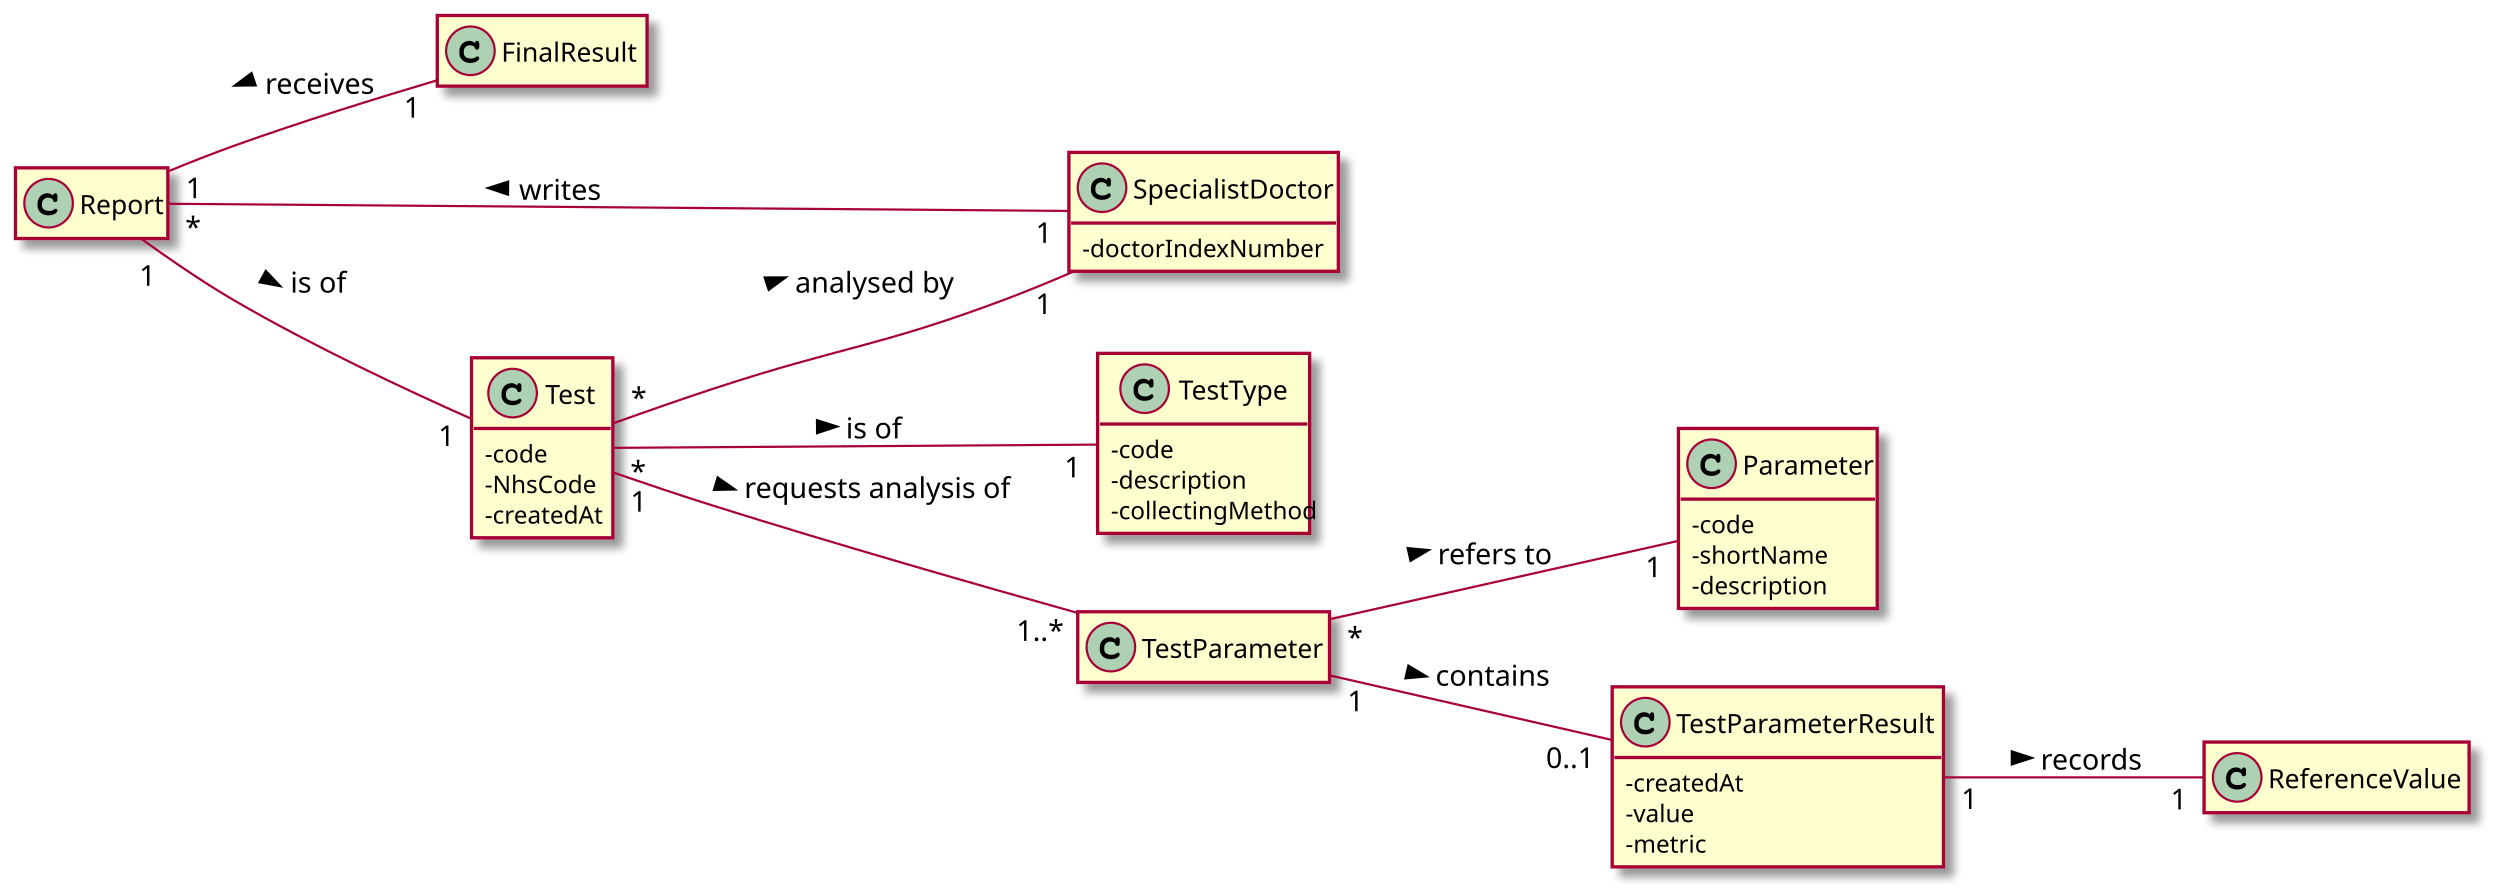
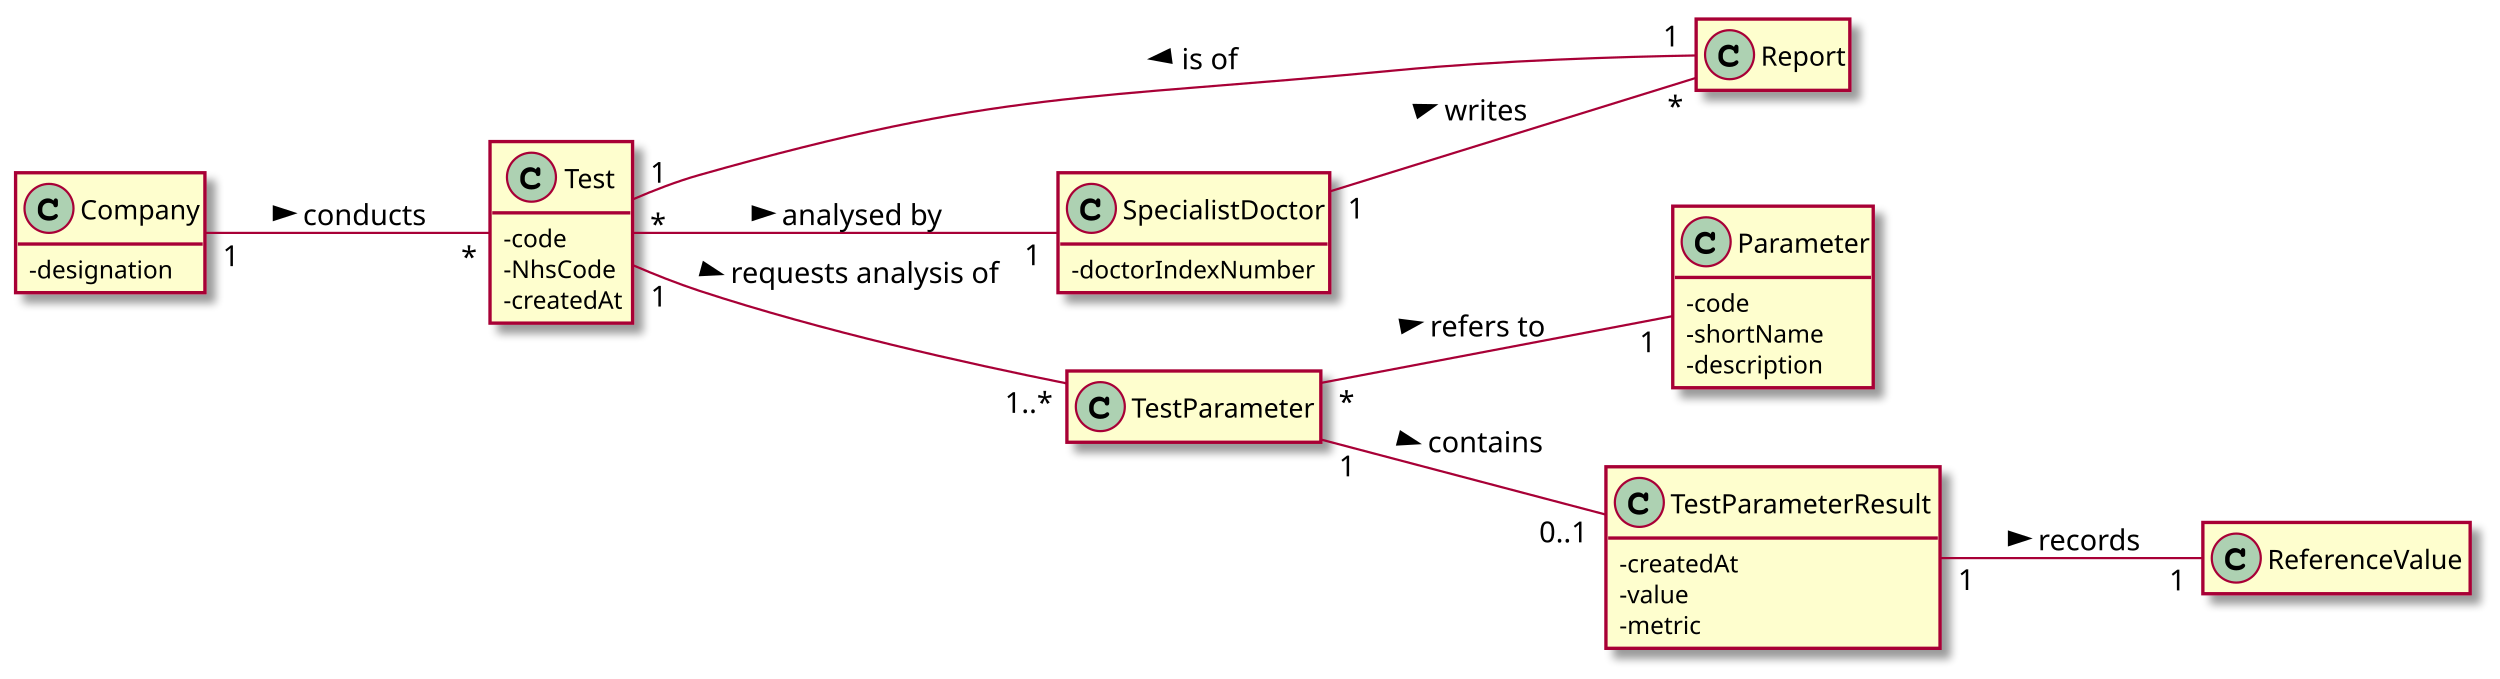
- <svg xmlns="http://www.w3.org/2000/svg" contentScriptType="application/ecmascript" contentStyleType="text/css" height="507.5px" preserveAspectRatio="none" style="width:1415px;height:507px;" version="1.1" viewBox="0 0 1415 507" width="1415px" zoomAndPan="magnify">
+ <svg xmlns="http://www.w3.org/2000/svg" contentScriptType="application/ecmascript" contentStyleType="text/css" height="381.25px" preserveAspectRatio="none" style="width:1403px;height:381px;" version="1.1" viewBox="0 0 1403 381" width="1403.75px" zoomAndPan="magnify">
  <defs>
-     <filter height="300%" id="f1oz06zeq14o22" width="300%" x="-1" y="-1">
+     <filter height="300%" id="f1el29fs2wnd2m" width="300%" x="-1" y="-1">
      <feGaussianBlur result="blurOut" stdDeviation="2.5" />
      <feColorMatrix in="blurOut" result="blurOut2" type="matrix" values="0 0 0 0 0 0 0 0 0 0 0 0 0 0 0 0 0 0 .4 0" />
      <feOffset dx="5.0" dy="5.0" in="blurOut2" result="blurOut3" />
      <feBlend in="SourceGraphic" in2="blurOut3" mode="normal" />
    </filter>
  </defs>
  <g>
-     <rect codeLine="7" fill="#FEFECE" filter="url(#f1oz06zeq14o22)" height="40" id="FinalResult" style="stroke:#A80036;stroke-width:1.875;" width="118.75" x="247.5" y="8.75" />
-     <ellipse cx="266.25" cy="28.75" fill="#ADD1B2" rx="13.75" ry="13.75" style="stroke:#A80036;stroke-width:1.25;" />
-     <path d="M268.75,24.375 Q269.004,23.75 269.297,23.438 Q269.59,23.125 269.922,23.125 Q270.508,23.125 270.879,23.477 Q271.25,23.828 271.25,24.648 L271.25,26.602 Q271.25,27.422 270.898,27.773 Q270.547,28.125 270,28.125 Q269.512,28.125 269.199,27.91 Q268.887,27.695 268.75,27.129 Q268.691,26.738 268.477,26.523 Q268.086,26.113 267.383,25.879 Q266.68,25.625 265.977,25.625 Q265.098,25.625 264.356,25.977 Q263.633,26.328 263.066,27.109 Q262.5,27.891 262.5,28.965 L262.5,30.117 Q262.5,31.406 263.555,32.266 Q264.609,33.125 266.484,33.125 Q267.598,33.125 268.379,32.871 Q268.828,32.734 269.336,32.285 Q269.668,32.031 269.844,31.953 Q270.019,31.875 270.234,31.875 Q270.644,31.875 270.938,32.207 Q271.25,32.52 271.25,32.969 Q271.25,33.398 270.82,33.906 Q270.195,34.648 269.199,35.059 Q267.891,35.625 266.289,35.625 Q264.414,35.625 262.91,34.883 Q261.699,34.297 260.84,33.027 Q260,31.758 260,30.254 L260,28.887 Q260,27.324 260.742,25.957 Q261.504,24.59 262.812,23.867 Q264.141,23.125 265.625,23.125 Q266.523,23.125 267.305,23.438 Q268.086,23.75 268.75,24.375 Z " fill="#000000" />
-     <text fill="#000000" font-family="sans-serif" font-size="15" lengthAdjust="spacing" textLength="78.75" x="283.75" y="34.888">FinalResult</text>
-     <rect codeLine="13" fill="#FEFECE" filter="url(#f1oz06zeq14o22)" height="40" id="Report" style="stroke:#A80036;stroke-width:1.875;" width="86.25" x="8.75" y="95" />
-     <ellipse cx="27.5" cy="115" fill="#ADD1B2" rx="13.75" ry="13.75" style="stroke:#A80036;stroke-width:1.25;" />
-     <path d="M30,110.625 Q30.254,110 30.547,109.688 Q30.84,109.375 31.172,109.375 Q31.758,109.375 32.129,109.727 Q32.5,110.078 32.5,110.898 L32.5,112.852 Q32.5,113.672 32.148,114.023 Q31.797,114.375 31.25,114.375 Q30.762,114.375 30.449,114.16 Q30.137,113.945 30,113.379 Q29.941,112.988 29.727,112.773 Q29.336,112.363 28.633,112.129 Q27.93,111.875 27.227,111.875 Q26.348,111.875 25.605,112.227 Q24.883,112.578 24.316,113.359 Q23.75,114.141 23.75,115.215 L23.75,116.367 Q23.75,117.656 24.805,118.516 Q25.859,119.375 27.734,119.375 Q28.848,119.375 29.629,119.121 Q30.078,118.984 30.586,118.535 Q30.918,118.281 31.094,118.203 Q31.27,118.125 31.484,118.125 Q31.895,118.125 32.188,118.457 Q32.5,118.769 32.5,119.219 Q32.5,119.648 32.07,120.156 Q31.445,120.898 30.449,121.309 Q29.141,121.875 27.539,121.875 Q25.664,121.875 24.16,121.133 Q22.949,120.547 22.09,119.277 Q21.25,118.008 21.25,116.504 L21.25,115.137 Q21.25,113.574 21.992,112.207 Q22.754,110.84 24.062,110.117 Q25.391,109.375 26.875,109.375 Q27.773,109.375 28.555,109.688 Q29.336,110 30,110.625 Z " fill="#000000" />
-     <text fill="#000000" font-family="sans-serif" font-size="15" lengthAdjust="spacing" textLength="46.25" x="45" y="121.138">Report</text>
-     <rect codeLine="15" fill="#FEFECE" filter="url(#f1oz06zeq14o22)" height="67.295" id="SpecialistDoctor" style="stroke:#A80036;stroke-width:1.875;" width="152.5" x="605" y="86.25" />
-     <ellipse cx="623.75" cy="106.25" fill="#ADD1B2" rx="13.75" ry="13.75" style="stroke:#A80036;stroke-width:1.25;" />
-     <path d="M626.25,101.875 Q626.504,101.25 626.797,100.938 Q627.09,100.625 627.422,100.625 Q628.008,100.625 628.379,100.977 Q628.75,101.328 628.75,102.148 L628.75,104.102 Q628.75,104.922 628.398,105.273 Q628.047,105.625 627.5,105.625 Q627.012,105.625 626.699,105.41 Q626.387,105.195 626.25,104.629 Q626.191,104.238 625.977,104.023 Q625.586,103.613 624.883,103.379 Q624.18,103.125 623.477,103.125 Q622.598,103.125 621.856,103.477 Q621.133,103.828 620.566,104.609 Q620,105.391 620,106.465 L620,107.617 Q620,108.906 621.055,109.766 Q622.109,110.625 623.984,110.625 Q625.098,110.625 625.879,110.371 Q626.328,110.234 626.836,109.785 Q627.168,109.531 627.344,109.453 Q627.519,109.375 627.734,109.375 Q628.144,109.375 628.438,109.707 Q628.75,110.019 628.75,110.469 Q628.75,110.898 628.32,111.406 Q627.695,112.148 626.699,112.559 Q625.391,113.125 623.789,113.125 Q621.914,113.125 620.41,112.383 Q619.199,111.797 618.34,110.527 Q617.5,109.258 617.5,107.754 L617.5,106.387 Q617.5,104.824 618.242,103.457 Q619.004,102.09 620.312,101.367 Q621.641,100.625 623.125,100.625 Q624.023,100.625 624.805,100.938 Q625.586,101.25 626.25,101.875 Z " fill="#000000" />
-     <text fill="#000000" font-family="sans-serif" font-size="15" lengthAdjust="spacing" textLength="112.5" x="641.25" y="112.388">SpecialistDoctor</text>
-     <line style="stroke:#A80036;stroke-width:1.875;" x1="606.25" x2="756.25" y1="126.25" y2="126.25" />
-     <text fill="#000000" font-family="sans-serif" font-size="13.75" lengthAdjust="spacing" textLength="122.5" x="612.5" y="145.524">-doctorIndexNumber</text>
-     <rect codeLine="19" fill="#FEFECE" filter="url(#f1oz06zeq14o22)" height="101.885" id="Test" style="stroke:#A80036;stroke-width:1.875;" width="80" x="266.875" y="202.5" />
-     <ellipse cx="290.125" cy="222.5" fill="#ADD1B2" rx="13.75" ry="13.75" style="stroke:#A80036;stroke-width:1.25;" />
-     <path d="M292.625,218.125 Q292.879,217.5 293.172,217.188 Q293.465,216.875 293.797,216.875 Q294.383,216.875 294.754,217.227 Q295.125,217.578 295.125,218.398 L295.125,220.352 Q295.125,221.172 294.773,221.523 Q294.422,221.875 293.875,221.875 Q293.387,221.875 293.074,221.66 Q292.762,221.445 292.625,220.879 Q292.566,220.488 292.352,220.273 Q291.961,219.863 291.258,219.629 Q290.555,219.375 289.852,219.375 Q288.973,219.375 288.231,219.727 Q287.508,220.078 286.941,220.859 Q286.375,221.641 286.375,222.715 L286.375,223.867 Q286.375,225.156 287.43,226.016 Q288.484,226.875 290.359,226.875 Q291.473,226.875 292.254,226.621 Q292.703,226.484 293.211,226.035 Q293.543,225.781 293.719,225.703 Q293.894,225.625 294.109,225.625 Q294.519,225.625 294.812,225.957 Q295.125,226.269 295.125,226.719 Q295.125,227.148 294.695,227.656 Q294.07,228.398 293.074,228.809 Q291.766,229.375 290.164,229.375 Q288.289,229.375 286.785,228.633 Q285.574,228.047 284.715,226.777 Q283.875,225.508 283.875,224.004 L283.875,222.637 Q283.875,221.074 284.617,219.707 Q285.379,218.34 286.688,217.617 Q288.016,216.875 289.5,216.875 Q290.398,216.875 291.18,217.188 Q291.961,217.5 292.625,218.125 Z " fill="#000000" />
-     <text fill="#000000" font-family="sans-serif" font-size="15" lengthAdjust="spacing" textLength="30" x="308.625" y="228.638">Test</text>
-     <line style="stroke:#A80036;stroke-width:1.875;" x1="268.125" x2="345.625" y1="242.5" y2="242.5" />
-     <text fill="#000000" font-family="sans-serif" font-size="13.75" lengthAdjust="spacing" textLength="35" x="274.375" y="261.774">-code</text>
-     <text fill="#000000" font-family="sans-serif" font-size="13.75" lengthAdjust="spacing" textLength="60" x="274.375" y="279.069">-NhsCode</text>
-     <text fill="#000000" font-family="sans-serif" font-size="13.75" lengthAdjust="spacing" textLength="65" x="274.375" y="296.363">-createdAt</text>
-     <rect codeLine="25" fill="#FEFECE" filter="url(#f1oz06zeq14o22)" height="101.885" id="TestType" style="stroke:#A80036;stroke-width:1.875;" width="120" x="621.25" y="200" />
-     <ellipse cx="647.875" cy="220" fill="#ADD1B2" rx="13.75" ry="13.75" style="stroke:#A80036;stroke-width:1.25;" />
-     <path d="M650.375,215.625 Q650.629,215 650.922,214.688 Q651.215,214.375 651.547,214.375 Q652.133,214.375 652.504,214.727 Q652.875,215.078 652.875,215.898 L652.875,217.852 Q652.875,218.672 652.523,219.023 Q652.172,219.375 651.625,219.375 Q651.137,219.375 650.824,219.16 Q650.512,218.945 650.375,218.379 Q650.316,217.988 650.102,217.773 Q649.711,217.363 649.008,217.129 Q648.305,216.875 647.602,216.875 Q646.723,216.875 645.981,217.227 Q645.258,217.578 644.691,218.359 Q644.125,219.141 644.125,220.215 L644.125,221.367 Q644.125,222.656 645.18,223.516 Q646.234,224.375 648.109,224.375 Q649.223,224.375 650.004,224.121 Q650.453,223.984 650.961,223.535 Q651.293,223.281 651.469,223.203 Q651.644,223.125 651.859,223.125 Q652.269,223.125 652.562,223.457 Q652.875,223.769 652.875,224.219 Q652.875,224.648 652.445,225.156 Q651.82,225.898 650.824,226.309 Q649.516,226.875 647.914,226.875 Q646.039,226.875 644.535,226.133 Q643.324,225.547 642.465,224.277 Q641.625,223.008 641.625,221.504 L641.625,220.137 Q641.625,218.574 642.367,217.207 Q643.129,215.84 644.438,215.117 Q645.766,214.375 647.25,214.375 Q648.148,214.375 648.93,214.688 Q649.711,215 650.375,215.625 Z " fill="#000000" />
-     <text fill="#000000" font-family="sans-serif" font-size="15" lengthAdjust="spacing" textLength="62.5" x="667.125" y="226.138">TestType</text>
-     <line style="stroke:#A80036;stroke-width:1.875;" x1="622.5" x2="740" y1="240" y2="240" />
-     <text fill="#000000" font-family="sans-serif" font-size="13.75" lengthAdjust="spacing" textLength="35" x="628.75" y="259.274">-code</text>
-     <text fill="#000000" font-family="sans-serif" font-size="13.75" lengthAdjust="spacing" textLength="71.25" x="628.75" y="276.569">-description</text>
-     <text fill="#000000" font-family="sans-serif" font-size="13.75" lengthAdjust="spacing" textLength="105" x="628.75" y="293.863">-collectingMethod</text>
-     <rect codeLine="31" fill="#FEFECE" filter="url(#f1oz06zeq14o22)" height="40" id="TestParameter" style="stroke:#A80036;stroke-width:1.875;" width="142.5" x="610" y="346.25" />
-     <ellipse cx="628.75" cy="366.25" fill="#ADD1B2" rx="13.75" ry="13.75" style="stroke:#A80036;stroke-width:1.25;" />
-     <path d="M631.25,361.875 Q631.504,361.25 631.797,360.938 Q632.09,360.625 632.422,360.625 Q633.008,360.625 633.379,360.977 Q633.75,361.328 633.75,362.148 L633.75,364.102 Q633.75,364.922 633.398,365.273 Q633.047,365.625 632.5,365.625 Q632.012,365.625 631.699,365.41 Q631.387,365.195 631.25,364.629 Q631.191,364.238 630.977,364.023 Q630.586,363.613 629.883,363.379 Q629.18,363.125 628.477,363.125 Q627.598,363.125 626.856,363.477 Q626.133,363.828 625.566,364.609 Q625,365.391 625,366.465 L625,367.617 Q625,368.906 626.055,369.766 Q627.109,370.625 628.984,370.625 Q630.098,370.625 630.879,370.371 Q631.328,370.234 631.836,369.785 Q632.168,369.531 632.344,369.453 Q632.519,369.375 632.734,369.375 Q633.144,369.375 633.438,369.707 Q633.75,370.019 633.75,370.469 Q633.75,370.898 633.32,371.406 Q632.695,372.148 631.699,372.559 Q630.391,373.125 628.789,373.125 Q626.914,373.125 625.41,372.383 Q624.199,371.797 623.34,370.527 Q622.5,369.258 622.5,367.754 L622.5,366.387 Q622.5,364.824 623.242,363.457 Q624.004,362.09 625.312,361.367 Q626.641,360.625 628.125,360.625 Q629.023,360.625 629.805,360.938 Q630.586,361.25 631.25,361.875 Z " fill="#000000" />
-     <text fill="#000000" font-family="sans-serif" font-size="15" lengthAdjust="spacing" textLength="102.5" x="646.25" y="372.388">TestParameter</text>
-     <rect codeLine="33" fill="#FEFECE" filter="url(#f1oz06zeq14o22)" height="101.885" id="Parameter" style="stroke:#A80036;stroke-width:1.875;" width="112.5" x="950" y="242.5" />
-     <ellipse cx="968.75" cy="262.5" fill="#ADD1B2" rx="13.75" ry="13.75" style="stroke:#A80036;stroke-width:1.25;" />
-     <path d="M971.25,258.125 Q971.504,257.5 971.797,257.188 Q972.09,256.875 972.422,256.875 Q973.008,256.875 973.379,257.227 Q973.75,257.578 973.75,258.398 L973.75,260.352 Q973.75,261.172 973.398,261.523 Q973.047,261.875 972.5,261.875 Q972.012,261.875 971.699,261.66 Q971.387,261.445 971.25,260.879 Q971.191,260.488 970.977,260.273 Q970.586,259.863 969.883,259.629 Q969.18,259.375 968.477,259.375 Q967.598,259.375 966.856,259.727 Q966.133,260.078 965.566,260.859 Q965,261.641 965,262.715 L965,263.867 Q965,265.156 966.055,266.016 Q967.109,266.875 968.984,266.875 Q970.098,266.875 970.879,266.621 Q971.328,266.484 971.836,266.035 Q972.168,265.781 972.344,265.703 Q972.519,265.625 972.734,265.625 Q973.144,265.625 973.438,265.957 Q973.75,266.269 973.75,266.719 Q973.75,267.148 973.32,267.656 Q972.695,268.398 971.699,268.809 Q970.391,269.375 968.789,269.375 Q966.914,269.375 965.41,268.633 Q964.199,268.047 963.34,266.777 Q962.5,265.508 962.5,264.004 L962.5,262.637 Q962.5,261.074 963.242,259.707 Q964.004,258.34 965.312,257.617 Q966.641,256.875 968.125,256.875 Q969.023,256.875 969.805,257.188 Q970.586,257.5 971.25,258.125 Z " fill="#000000" />
-     <text fill="#000000" font-family="sans-serif" font-size="15" lengthAdjust="spacing" textLength="72.5" x="986.25" y="268.638">Parameter</text>
-     <line style="stroke:#A80036;stroke-width:1.875;" x1="951.25" x2="1061.25" y1="282.5" y2="282.5" />
-     <text fill="#000000" font-family="sans-serif" font-size="13.75" lengthAdjust="spacing" textLength="35" x="957.5" y="301.774">-code</text>
-     <text fill="#000000" font-family="sans-serif" font-size="13.75" lengthAdjust="spacing" textLength="70" x="957.5" y="319.069">-shortName</text>
-     <text fill="#000000" font-family="sans-serif" font-size="13.75" lengthAdjust="spacing" textLength="71.25" x="957.5" y="336.363">-description</text>
-     <rect codeLine="39" fill="#FEFECE" filter="url(#f1oz06zeq14o22)" height="101.885" id="TestParameterResult" style="stroke:#A80036;stroke-width:1.875;" width="187.5" x="912.5" y="388.75" />
-     <ellipse cx="931.25" cy="408.75" fill="#ADD1B2" rx="13.75" ry="13.75" style="stroke:#A80036;stroke-width:1.25;" />
-     <path d="M933.75,404.375 Q934.004,403.75 934.297,403.438 Q934.59,403.125 934.922,403.125 Q935.508,403.125 935.879,403.477 Q936.25,403.828 936.25,404.648 L936.25,406.602 Q936.25,407.422 935.898,407.773 Q935.547,408.125 935,408.125 Q934.512,408.125 934.199,407.91 Q933.887,407.695 933.75,407.129 Q933.691,406.738 933.477,406.523 Q933.086,406.113 932.383,405.879 Q931.68,405.625 930.977,405.625 Q930.098,405.625 929.356,405.977 Q928.633,406.328 928.066,407.109 Q927.5,407.891 927.5,408.965 L927.5,410.117 Q927.5,411.406 928.555,412.266 Q929.609,413.125 931.484,413.125 Q932.598,413.125 933.379,412.871 Q933.828,412.734 934.336,412.285 Q934.668,412.031 934.844,411.953 Q935.019,411.875 935.234,411.875 Q935.644,411.875 935.938,412.207 Q936.25,412.519 936.25,412.969 Q936.25,413.398 935.82,413.906 Q935.195,414.648 934.199,415.059 Q932.891,415.625 931.289,415.625 Q929.414,415.625 927.91,414.883 Q926.699,414.297 925.84,413.027 Q925,411.758 925,410.254 L925,408.887 Q925,407.324 925.742,405.957 Q926.504,404.59 927.812,403.867 Q929.141,403.125 930.625,403.125 Q931.523,403.125 932.305,403.438 Q933.086,403.75 933.75,404.375 Z " fill="#000000" />
-     <text fill="#000000" font-family="sans-serif" font-size="15" lengthAdjust="spacing" textLength="147.5" x="948.75" y="414.888">TestParameterResult</text>
-     <line style="stroke:#A80036;stroke-width:1.875;" x1="913.75" x2="1098.75" y1="428.75" y2="428.75" />
-     <text fill="#000000" font-family="sans-serif" font-size="13.75" lengthAdjust="spacing" textLength="65" x="920" y="448.024">-createdAt</text>
-     <text fill="#000000" font-family="sans-serif" font-size="13.75" lengthAdjust="spacing" textLength="37.5" x="920" y="465.319">-value</text>
-     <text fill="#000000" font-family="sans-serif" font-size="13.75" lengthAdjust="spacing" textLength="41.25" x="920" y="482.613">-metric</text>
-     <rect codeLine="45" fill="#FEFECE" filter="url(#f1oz06zeq14o22)" height="40" id="ReferenceValue" style="stroke:#A80036;stroke-width:1.875;" width="150" x="1247.5" y="420" />
-     <ellipse cx="1266.25" cy="440" fill="#ADD1B2" rx="13.75" ry="13.75" style="stroke:#A80036;stroke-width:1.25;" />
-     <path d="M1268.75,435.625 Q1269.004,435 1269.297,434.688 Q1269.59,434.375 1269.922,434.375 Q1270.508,434.375 1270.879,434.727 Q1271.25,435.078 1271.25,435.898 L1271.25,437.852 Q1271.25,438.672 1270.898,439.023 Q1270.547,439.375 1270,439.375 Q1269.512,439.375 1269.199,439.16 Q1268.887,438.945 1268.75,438.379 Q1268.691,437.988 1268.477,437.773 Q1268.086,437.363 1267.383,437.129 Q1266.68,436.875 1265.977,436.875 Q1265.098,436.875 1264.355,437.227 Q1263.633,437.578 1263.066,438.359 Q1262.5,439.141 1262.5,440.215 L1262.5,441.367 Q1262.5,442.656 1263.555,443.516 Q1264.609,444.375 1266.484,444.375 Q1267.598,444.375 1268.379,444.121 Q1268.828,443.984 1269.336,443.535 Q1269.668,443.281 1269.844,443.203 Q1270.02,443.125 1270.234,443.125 Q1270.645,443.125 1270.938,443.457 Q1271.25,443.769 1271.25,444.219 Q1271.25,444.648 1270.82,445.156 Q1270.195,445.898 1269.199,446.309 Q1267.891,446.875 1266.289,446.875 Q1264.414,446.875 1262.91,446.133 Q1261.699,445.547 1260.84,444.277 Q1260,443.008 1260,441.504 L1260,440.137 Q1260,438.574 1260.742,437.207 Q1261.504,435.84 1262.812,435.117 Q1264.141,434.375 1265.625,434.375 Q1266.523,434.375 1267.305,434.688 Q1268.086,435 1268.75,435.625 Z " fill="#000000" />
-     <text fill="#000000" font-family="sans-serif" font-size="15" lengthAdjust="spacing" textLength="110" x="1283.75" y="446.138">ReferenceValue</text>
-     <path codeLine="48" d="M347.075,239.575 C364.375,233.387 385.025,226.162 403.75,220 C476.038,196.225 496.212,196.613 567.5,170 C580.513,165.137 594.175,159.525 607.312,153.85 " fill="none" id="Test-SpecialistDoctor" style="stroke:#A80036;stroke-width:1.25;" />
-     <polygon fill="#000000" points="444.686,157.014,432.798,157.062,435.097,164.041,444.686,157.014" style="stroke:#000000;stroke-width:1.25;" />
-     <text fill="#000000" font-family="sans-serif" font-size="16.25" lengthAdjust="spacing" textLength="87.5" x="450" y="165.619">analysed by</text>
-     <text fill="#000000" font-family="sans-serif" font-size="16.25" lengthAdjust="spacing" textLength="6.25" x="357.094" y="230.975">*</text>
-     <text fill="#000000" font-family="sans-serif" font-size="16.25" lengthAdjust="spacing" textLength="8.75" x="586.081" y="177.759">1</text>
-     <path codeLine="50" d="M604.763,119.4 C471.85,118.338 199.688,116.175 95.225,115.338 " fill="none" id="SpecialistDoctor-Report" style="stroke:#A80036;stroke-width:1.25;" />
-     <polygon fill="#000000" points="276.25,106.42,287.527,110.184,287.586,102.837,276.25,106.42" style="stroke:#000000;stroke-width:1.25;" />
-     <text fill="#000000" font-family="sans-serif" font-size="16.25" lengthAdjust="spacing" textLength="42.5" x="293.75" y="113.119">writes</text>
-     <text fill="#000000" font-family="sans-serif" font-size="16.25" lengthAdjust="spacing" textLength="8.75" x="586.157" y="137.454">1</text>
-     <text fill="#000000" font-family="sans-serif" font-size="16.25" lengthAdjust="spacing" textLength="6.25" x="104.811" y="134.384">*</text>
-     <path codeLine="52" d="M95.287,96.938 C107.237,92.037 120.312,86.875 132.5,82.5 C170.412,68.888 213.688,55.45 247.5,45.413 " fill="none" id="Report-FinalResult" style="stroke:#A80036;stroke-width:1.25;" />
-     <polygon fill="#000000" points="132.83,48.474,144.717,48.328,142.362,41.369,132.83,48.474" style="stroke:#000000;stroke-width:1.25;" />
-     <text fill="#000000" font-family="sans-serif" font-size="16.25" lengthAdjust="spacing" textLength="58.75" x="150" y="53.119">receives</text>
-     <text fill="#000000" font-family="sans-serif" font-size="16.25" lengthAdjust="spacing" textLength="8.75" x="105.144" y="112.189">1</text>
-     <text fill="#000000" font-family="sans-serif" font-size="16.25" lengthAdjust="spacing" textLength="8.75" x="228.59" y="66.566">1</text>
-     <path codeLine="53" d="M79.987,135.175 C95.05,146.075 114.4,159.438 132.5,170 C177.05,196 230.887,221.125 266.575,236.95 " fill="none" id="Report-Test" style="stroke:#A80036;stroke-width:1.25;" />
-     <polygon fill="#000000" points="158.612,161.963,150.445,153.323,146.927,159.774,158.612,161.963" style="stroke:#000000;stroke-width:1.25;" />
-     <text fill="#000000" font-family="sans-serif" font-size="16.25" lengthAdjust="spacing" textLength="30" x="164.375" y="165.619">is of</text>
-     <text fill="#000000" font-family="sans-serif" font-size="16.25" lengthAdjust="spacing" textLength="8.75" x="78.804" y="161.732">1</text>
-     <text fill="#000000" font-family="sans-serif" font-size="16.25" lengthAdjust="spacing" textLength="8.75" x="248.052" y="252.447">1</text>
-     <path codeLine="54" d="M347.225,253.488 C412.575,253.05 544.4,252.162 621.062,251.65 " fill="none" id="Test-TestType" style="stroke:#A80036;stroke-width:1.25;" />
-     <polygon fill="#000000" points="473.75,241.428,462.419,237.83,462.468,245.177,473.75,241.428" style="stroke:#000000;stroke-width:1.25;" />
-     <text fill="#000000" font-family="sans-serif" font-size="16.25" lengthAdjust="spacing" textLength="30" x="478.75" y="248.119">is of</text>
-     <text fill="#000000" font-family="sans-serif" font-size="16.25" lengthAdjust="spacing" textLength="6.25" x="356.735" y="272.602">*</text>
-     <text fill="#000000" font-family="sans-serif" font-size="16.25" lengthAdjust="spacing" textLength="8.75" x="602.426" y="270.192">1</text>
-     <path codeLine="55" d="M347.075,267.438 C364.375,273.4 385.012,280.363 403.75,286.25 C473.525,308.2 553.913,331.225 609.913,346.913 " fill="none" id="Test-TestParameter" style="stroke:#A80036;stroke-width:1.25;" />
-     <polygon fill="#000000" points="415.983,277.029,406.223,270.24,404.097,277.273,415.983,277.029" style="stroke:#000000;stroke-width:1.25;" />
-     <text fill="#000000" font-family="sans-serif" font-size="16.25" lengthAdjust="spacing" textLength="145" x="421.25" y="281.869">requests analysis of</text>
-     <text fill="#000000" font-family="sans-serif" font-size="16.25" lengthAdjust="spacing" textLength="8.75" x="356.826" y="289.603">1</text>
-     <text fill="#000000" font-family="sans-serif" font-size="16.25" lengthAdjust="spacing" textLength="25" x="575.219" y="362.727">1..*</text>
-     <path codeLine="56" d="M752.875,350.425 C812,337.137 895.325,318.413 949.737,306.175 " fill="none" id="TestParameter-Parameter" style="stroke:#A80036;stroke-width:1.25;" />
-     <polygon fill="#000000" points="808.598,311.349,796.761,310.244,798.372,317.413,808.598,311.349" style="stroke:#000000;stroke-width:1.25;" />
-     <text fill="#000000" font-family="sans-serif" font-size="16.25" lengthAdjust="spacing" textLength="58.75" x="813.75" y="319.369">refers to</text>
-     <text fill="#000000" font-family="sans-serif" font-size="16.25" lengthAdjust="spacing" textLength="6.25" x="762.452" y="366.576">*</text>
-     <text fill="#000000" font-family="sans-serif" font-size="16.25" lengthAdjust="spacing" textLength="8.75" x="931.284" y="326.702">1</text>
-     <path codeLine="57" d="M752.875,382.337 C799.575,393.025 861.388,407.163 912.112,418.762 " fill="none" id="TestParameter-TestParameterResult" style="stroke:#A80036;stroke-width:1.25;" />
-     <polygon fill="#000000" points="807.343,382.863,797.14,376.761,795.502,383.923,807.343,382.863" style="stroke:#000000;stroke-width:1.25;" />
-     <text fill="#000000" font-family="sans-serif" font-size="16.25" lengthAdjust="spacing" textLength="61.25" x="812.5" y="388.119">contains</text>
-     <text fill="#000000" font-family="sans-serif" font-size="16.25" lengthAdjust="spacing" textLength="8.75" x="762.612" y="402.577">1</text>
-     <text fill="#000000" font-family="sans-serif" font-size="16.25" lengthAdjust="spacing" textLength="27.5" x="875.004" y="434.678">0..1</text>
-     <path codeLine="58" d="M1100.362,440 C1147.162,440 1203.138,440 1247.025,440 " fill="none" id="TestParameterResult-ReferenceValue" style="stroke:#A80036;stroke-width:1.25;" />
-     <polygon fill="#000000" points="1150,428.97,1138.694,425.296,1138.694,432.643,1150,428.97" style="stroke:#000000;stroke-width:1.25;" />
-     <text fill="#000000" font-family="sans-serif" font-size="16.25" lengthAdjust="spacing" textLength="53.75" x="1155" y="435.619">records</text>
-     <text fill="#000000" font-family="sans-serif" font-size="16.25" lengthAdjust="spacing" textLength="8.75" x="1110.057" y="457.905">1</text>
-     <text fill="#000000" font-family="sans-serif" font-size="16.25" lengthAdjust="spacing" textLength="8.75" x="1228.543" y="458.114">1</text>
+     <rect codeLine="7" fill="#FEFECE" filter="url(#f1el29fs2wnd2m)" height="67.295" id="Company" style="stroke:#A80036;stroke-width:1.875;" width="106.25" x="8.75" y="96.95" />
+     <ellipse cx="27.5" cy="116.95" fill="#ADD1B2" rx="13.75" ry="13.75" style="stroke:#A80036;stroke-width:1.25;" />
+     <path d="M30,112.575 Q30.254,111.95 30.547,111.638 Q30.84,111.325 31.172,111.325 Q31.758,111.325 32.129,111.677 Q32.5,112.028 32.5,112.849 L32.5,114.802 Q32.5,115.622 32.148,115.974 Q31.797,116.325 31.25,116.325 Q30.762,116.325 30.449,116.11 Q30.137,115.895 30,115.329 Q29.941,114.938 29.727,114.724 Q29.336,114.313 28.633,114.079 Q27.93,113.825 27.227,113.825 Q26.348,113.825 25.605,114.177 Q24.883,114.528 24.316,115.309 Q23.75,116.091 23.75,117.165 L23.75,118.317 Q23.75,119.606 24.805,120.466 Q25.859,121.325 27.734,121.325 Q28.848,121.325 29.629,121.071 Q30.078,120.934 30.586,120.485 Q30.918,120.231 31.094,120.153 Q31.27,120.075 31.484,120.075 Q31.895,120.075 32.188,120.407 Q32.5,120.72 32.5,121.169 Q32.5,121.599 32.07,122.106 Q31.445,122.849 30.449,123.259 Q29.141,123.825 27.539,123.825 Q25.664,123.825 24.16,123.083 Q22.949,122.497 22.09,121.227 Q21.25,119.958 21.25,118.454 L21.25,117.087 Q21.25,115.524 21.992,114.157 Q22.754,112.79 24.062,112.067 Q25.391,111.325 26.875,111.325 Q27.773,111.325 28.555,111.638 Q29.336,111.95 30,112.575 Z " fill="#000000" />
+     <text fill="#000000" font-family="sans-serif" font-size="15" lengthAdjust="spacing" textLength="66.25" x="45" y="123.088">Company</text>
+     <line style="stroke:#A80036;stroke-width:1.875;" x1="10" x2="113.75" y1="136.95" y2="136.95" />
+     <text fill="#000000" font-family="sans-serif" font-size="13.75" lengthAdjust="spacing" textLength="73.75" x="16.25" y="156.224">-designation</text>
+     <rect codeLine="17" fill="#FEFECE" filter="url(#f1el29fs2wnd2m)" height="40" id="Report" style="stroke:#A80036;stroke-width:1.875;" width="86.25" x="951.875" y="10.7" />
+     <ellipse cx="970.625" cy="30.7" fill="#ADD1B2" rx="13.75" ry="13.75" style="stroke:#A80036;stroke-width:1.25;" />
+     <path d="M973.125,26.325 Q973.379,25.7 973.672,25.388 Q973.965,25.075 974.297,25.075 Q974.883,25.075 975.254,25.427 Q975.625,25.778 975.625,26.599 L975.625,28.552 Q975.625,29.372 975.273,29.724 Q974.922,30.075 974.375,30.075 Q973.887,30.075 973.574,29.86 Q973.262,29.645 973.125,29.079 Q973.066,28.688 972.852,28.474 Q972.461,28.063 971.758,27.829 Q971.055,27.575 970.352,27.575 Q969.473,27.575 968.731,27.927 Q968.008,28.278 967.441,29.059 Q966.875,29.841 966.875,30.915 L966.875,32.067 Q966.875,33.356 967.93,34.216 Q968.984,35.075 970.859,35.075 Q971.973,35.075 972.754,34.821 Q973.203,34.684 973.711,34.235 Q974.043,33.981 974.219,33.903 Q974.394,33.825 974.609,33.825 Q975.019,33.825 975.312,34.157 Q975.625,34.47 975.625,34.919 Q975.625,35.349 975.195,35.856 Q974.57,36.599 973.574,37.009 Q972.266,37.575 970.664,37.575 Q968.789,37.575 967.285,36.833 Q966.074,36.247 965.215,34.977 Q964.375,33.708 964.375,32.204 L964.375,30.837 Q964.375,29.274 965.117,27.907 Q965.879,26.54 967.188,25.817 Q968.516,25.075 970,25.075 Q970.898,25.075 971.68,25.388 Q972.461,25.7 973.125,26.325 Z " fill="#000000" />
+     <text fill="#000000" font-family="sans-serif" font-size="15" lengthAdjust="spacing" textLength="46.25" x="988.125" y="36.838">Report</text>
+     <rect codeLine="19" fill="#FEFECE" filter="url(#f1el29fs2wnd2m)" height="67.295" id="SpecialistDoctor" style="stroke:#A80036;stroke-width:1.875;" width="152.5" x="593.75" y="96.95" />
+     <ellipse cx="612.5" cy="116.95" fill="#ADD1B2" rx="13.75" ry="13.75" style="stroke:#A80036;stroke-width:1.25;" />
+     <path d="M615,112.575 Q615.254,111.95 615.547,111.638 Q615.84,111.325 616.172,111.325 Q616.758,111.325 617.129,111.677 Q617.5,112.028 617.5,112.849 L617.5,114.802 Q617.5,115.622 617.148,115.974 Q616.797,116.325 616.25,116.325 Q615.762,116.325 615.449,116.11 Q615.137,115.895 615,115.329 Q614.941,114.938 614.727,114.724 Q614.336,114.313 613.633,114.079 Q612.93,113.825 612.227,113.825 Q611.348,113.825 610.606,114.177 Q609.883,114.528 609.316,115.309 Q608.75,116.091 608.75,117.165 L608.75,118.317 Q608.75,119.606 609.805,120.466 Q610.859,121.325 612.734,121.325 Q613.848,121.325 614.629,121.071 Q615.078,120.934 615.586,120.485 Q615.918,120.231 616.094,120.153 Q616.269,120.075 616.484,120.075 Q616.894,120.075 617.188,120.407 Q617.5,120.72 617.5,121.169 Q617.5,121.599 617.07,122.106 Q616.445,122.849 615.449,123.259 Q614.141,123.825 612.539,123.825 Q610.664,123.825 609.16,123.083 Q607.949,122.497 607.09,121.227 Q606.25,119.958 606.25,118.454 L606.25,117.087 Q606.25,115.524 606.992,114.157 Q607.754,112.79 609.062,112.067 Q610.391,111.325 611.875,111.325 Q612.773,111.325 613.555,111.638 Q614.336,111.95 615,112.575 Z " fill="#000000" />
+     <text fill="#000000" font-family="sans-serif" font-size="15" lengthAdjust="spacing" textLength="112.5" x="630" y="123.088">SpecialistDoctor</text>
+     <line style="stroke:#A80036;stroke-width:1.875;" x1="595" x2="745" y1="136.95" y2="136.95" />
+     <text fill="#000000" font-family="sans-serif" font-size="13.75" lengthAdjust="spacing" textLength="122.5" x="601.25" y="156.224">-doctorIndexNumber</text>
+     <rect codeLine="23" fill="#FEFECE" filter="url(#f1el29fs2wnd2m)" height="101.885" id="Test" style="stroke:#A80036;stroke-width:1.875;" width="80" x="275" y="79.45" />
+     <ellipse cx="298.25" cy="99.45" fill="#ADD1B2" rx="13.75" ry="13.75" style="stroke:#A80036;stroke-width:1.25;" />
+     <path d="M300.75,95.075 Q301.004,94.45 301.297,94.138 Q301.59,93.825 301.922,93.825 Q302.508,93.825 302.879,94.177 Q303.25,94.528 303.25,95.349 L303.25,97.302 Q303.25,98.122 302.898,98.474 Q302.547,98.825 302,98.825 Q301.512,98.825 301.199,98.61 Q300.887,98.395 300.75,97.829 Q300.691,97.438 300.477,97.224 Q300.086,96.813 299.383,96.579 Q298.68,96.325 297.977,96.325 Q297.098,96.325 296.356,96.677 Q295.633,97.028 295.066,97.809 Q294.5,98.591 294.5,99.665 L294.5,100.817 Q294.5,102.106 295.555,102.966 Q296.609,103.825 298.484,103.825 Q299.598,103.825 300.379,103.571 Q300.828,103.434 301.336,102.985 Q301.668,102.731 301.844,102.653 Q302.019,102.575 302.234,102.575 Q302.644,102.575 302.938,102.907 Q303.25,103.22 303.25,103.669 Q303.25,104.099 302.82,104.606 Q302.195,105.349 301.199,105.759 Q299.891,106.325 298.289,106.325 Q296.414,106.325 294.91,105.583 Q293.699,104.997 292.84,103.727 Q292,102.458 292,100.954 L292,99.587 Q292,98.024 292.742,96.657 Q293.504,95.29 294.812,94.567 Q296.141,93.825 297.625,93.825 Q298.523,93.825 299.305,94.138 Q300.086,94.45 300.75,95.075 Z " fill="#000000" />
+     <text fill="#000000" font-family="sans-serif" font-size="15" lengthAdjust="spacing" textLength="30" x="316.75" y="105.588">Test</text>
+     <line style="stroke:#A80036;stroke-width:1.875;" x1="276.25" x2="353.75" y1="119.45" y2="119.45" />
+     <text fill="#000000" font-family="sans-serif" font-size="13.75" lengthAdjust="spacing" textLength="35" x="282.5" y="138.724">-code</text>
+     <text fill="#000000" font-family="sans-serif" font-size="13.75" lengthAdjust="spacing" textLength="60" x="282.5" y="156.019">-NhsCode</text>
+     <text fill="#000000" font-family="sans-serif" font-size="13.75" lengthAdjust="spacing" textLength="65" x="282.5" y="173.314">-createdAt</text>
+     <rect codeLine="35" fill="#FEFECE" filter="url(#f1el29fs2wnd2m)" height="40" id="TestParameter" style="stroke:#A80036;stroke-width:1.875;" width="142.5" x="598.75" y="208.2" />
+     <ellipse cx="617.5" cy="228.2" fill="#ADD1B2" rx="13.75" ry="13.75" style="stroke:#A80036;stroke-width:1.25;" />
+     <path d="M620,223.825 Q620.254,223.2 620.547,222.888 Q620.84,222.575 621.172,222.575 Q621.758,222.575 622.129,222.927 Q622.5,223.278 622.5,224.099 L622.5,226.052 Q622.5,226.872 622.148,227.224 Q621.797,227.575 621.25,227.575 Q620.762,227.575 620.449,227.36 Q620.137,227.145 620,226.579 Q619.941,226.188 619.727,225.974 Q619.336,225.563 618.633,225.329 Q617.93,225.075 617.227,225.075 Q616.348,225.075 615.606,225.427 Q614.883,225.778 614.316,226.56 Q613.75,227.341 613.75,228.415 L613.75,229.567 Q613.75,230.856 614.805,231.716 Q615.859,232.575 617.734,232.575 Q618.848,232.575 619.629,232.321 Q620.078,232.185 620.586,231.735 Q620.918,231.481 621.094,231.403 Q621.269,231.325 621.484,231.325 Q621.894,231.325 622.188,231.657 Q622.5,231.97 622.5,232.419 Q622.5,232.849 622.07,233.356 Q621.445,234.099 620.449,234.509 Q619.141,235.075 617.539,235.075 Q615.664,235.075 614.16,234.333 Q612.949,233.747 612.09,232.477 Q611.25,231.208 611.25,229.704 L611.25,228.337 Q611.25,226.774 611.992,225.407 Q612.754,224.04 614.062,223.317 Q615.391,222.575 616.875,222.575 Q617.773,222.575 618.555,222.888 Q619.336,223.2 620,223.825 Z " fill="#000000" />
+     <text fill="#000000" font-family="sans-serif" font-size="15" lengthAdjust="spacing" textLength="102.5" x="635" y="234.338">TestParameter</text>
+     <rect codeLine="37" fill="#FEFECE" filter="url(#f1el29fs2wnd2m)" height="101.885" id="Parameter" style="stroke:#A80036;stroke-width:1.875;" width="112.5" x="938.75" y="115.7" />
+     <ellipse cx="957.5" cy="135.7" fill="#ADD1B2" rx="13.75" ry="13.75" style="stroke:#A80036;stroke-width:1.25;" />
+     <path d="M960,131.325 Q960.254,130.7 960.547,130.388 Q960.84,130.075 961.172,130.075 Q961.758,130.075 962.129,130.427 Q962.5,130.778 962.5,131.599 L962.5,133.552 Q962.5,134.372 962.148,134.724 Q961.797,135.075 961.25,135.075 Q960.762,135.075 960.449,134.86 Q960.137,134.645 960,134.079 Q959.941,133.688 959.727,133.474 Q959.336,133.063 958.633,132.829 Q957.93,132.575 957.227,132.575 Q956.348,132.575 955.606,132.927 Q954.883,133.278 954.316,134.06 Q953.75,134.841 953.75,135.915 L953.75,137.067 Q953.75,138.356 954.805,139.216 Q955.859,140.075 957.734,140.075 Q958.848,140.075 959.629,139.821 Q960.078,139.685 960.586,139.235 Q960.918,138.981 961.094,138.903 Q961.269,138.825 961.484,138.825 Q961.894,138.825 962.188,139.157 Q962.5,139.47 962.5,139.919 Q962.5,140.349 962.07,140.856 Q961.445,141.599 960.449,142.009 Q959.141,142.575 957.539,142.575 Q955.664,142.575 954.16,141.833 Q952.949,141.247 952.09,139.977 Q951.25,138.708 951.25,137.204 L951.25,135.837 Q951.25,134.274 951.992,132.907 Q952.754,131.54 954.062,130.817 Q955.391,130.075 956.875,130.075 Q957.773,130.075 958.555,130.388 Q959.336,130.7 960,131.325 Z " fill="#000000" />
+     <text fill="#000000" font-family="sans-serif" font-size="15" lengthAdjust="spacing" textLength="72.5" x="975" y="141.838">Parameter</text>
+     <line style="stroke:#A80036;stroke-width:1.875;" x1="940" x2="1050" y1="155.7" y2="155.7" />
+     <text fill="#000000" font-family="sans-serif" font-size="13.75" lengthAdjust="spacing" textLength="35" x="946.25" y="174.974">-code</text>
+     <text fill="#000000" font-family="sans-serif" font-size="13.75" lengthAdjust="spacing" textLength="70" x="946.25" y="192.269">-shortName</text>
+     <text fill="#000000" font-family="sans-serif" font-size="13.75" lengthAdjust="spacing" textLength="71.25" x="946.25" y="209.564">-description</text>
+     <rect codeLine="43" fill="#FEFECE" filter="url(#f1el29fs2wnd2m)" height="101.885" id="TestParameterResult" style="stroke:#A80036;stroke-width:1.875;" width="187.5" x="901.25" y="261.95" />
+     <ellipse cx="920" cy="281.95" fill="#ADD1B2" rx="13.75" ry="13.75" style="stroke:#A80036;stroke-width:1.25;" />
+     <path d="M922.5,277.575 Q922.754,276.95 923.047,276.638 Q923.34,276.325 923.672,276.325 Q924.258,276.325 924.629,276.677 Q925,277.028 925,277.849 L925,279.802 Q925,280.622 924.648,280.974 Q924.297,281.325 923.75,281.325 Q923.262,281.325 922.949,281.11 Q922.637,280.895 922.5,280.329 Q922.441,279.938 922.227,279.724 Q921.836,279.313 921.133,279.079 Q920.43,278.825 919.727,278.825 Q918.848,278.825 918.106,279.177 Q917.383,279.528 916.816,280.31 Q916.25,281.091 916.25,282.165 L916.25,283.317 Q916.25,284.606 917.305,285.466 Q918.359,286.325 920.234,286.325 Q921.348,286.325 922.129,286.071 Q922.578,285.935 923.086,285.485 Q923.418,285.231 923.594,285.153 Q923.769,285.075 923.984,285.075 Q924.394,285.075 924.688,285.407 Q925,285.72 925,286.169 Q925,286.599 924.57,287.106 Q923.945,287.849 922.949,288.259 Q921.641,288.825 920.039,288.825 Q918.164,288.825 916.66,288.083 Q915.449,287.497 914.59,286.227 Q913.75,284.958 913.75,283.454 L913.75,282.087 Q913.75,280.524 914.492,279.157 Q915.254,277.79 916.562,277.067 Q917.891,276.325 919.375,276.325 Q920.273,276.325 921.055,276.638 Q921.836,276.95 922.5,277.575 Z " fill="#000000" />
+     <text fill="#000000" font-family="sans-serif" font-size="15" lengthAdjust="spacing" textLength="147.5" x="937.5" y="288.088">TestParameterResult</text>
+     <line style="stroke:#A80036;stroke-width:1.875;" x1="902.5" x2="1087.5" y1="301.95" y2="301.95" />
+     <text fill="#000000" font-family="sans-serif" font-size="13.75" lengthAdjust="spacing" textLength="65" x="908.75" y="321.224">-createdAt</text>
+     <text fill="#000000" font-family="sans-serif" font-size="13.75" lengthAdjust="spacing" textLength="37.5" x="908.75" y="338.519">-value</text>
+     <text fill="#000000" font-family="sans-serif" font-size="13.75" lengthAdjust="spacing" textLength="41.25" x="908.75" y="355.814">-metric</text>
+     <rect codeLine="49" fill="#FEFECE" filter="url(#f1el29fs2wnd2m)" height="40" id="ReferenceValue" style="stroke:#A80036;stroke-width:1.875;" width="150" x="1236.25" y="293.2" />
+     <ellipse cx="1255" cy="313.2" fill="#ADD1B2" rx="13.75" ry="13.75" style="stroke:#A80036;stroke-width:1.25;" />
+     <path d="M1257.5,308.825 Q1257.754,308.2 1258.047,307.888 Q1258.34,307.575 1258.672,307.575 Q1259.258,307.575 1259.629,307.927 Q1260,308.278 1260,309.099 L1260,311.052 Q1260,311.872 1259.648,312.224 Q1259.297,312.575 1258.75,312.575 Q1258.262,312.575 1257.949,312.36 Q1257.637,312.145 1257.5,311.579 Q1257.441,311.188 1257.227,310.974 Q1256.836,310.563 1256.133,310.329 Q1255.43,310.075 1254.727,310.075 Q1253.848,310.075 1253.105,310.427 Q1252.383,310.778 1251.816,311.56 Q1251.25,312.341 1251.25,313.415 L1251.25,314.567 Q1251.25,315.856 1252.305,316.716 Q1253.359,317.575 1255.234,317.575 Q1256.348,317.575 1257.129,317.321 Q1257.578,317.185 1258.086,316.735 Q1258.418,316.481 1258.594,316.403 Q1258.77,316.325 1258.984,316.325 Q1259.395,316.325 1259.688,316.657 Q1260,316.97 1260,317.419 Q1260,317.849 1259.57,318.356 Q1258.945,319.099 1257.949,319.509 Q1256.641,320.075 1255.039,320.075 Q1253.164,320.075 1251.66,319.333 Q1250.449,318.747 1249.59,317.477 Q1248.75,316.208 1248.75,314.704 L1248.75,313.337 Q1248.75,311.774 1249.492,310.407 Q1250.254,309.04 1251.562,308.317 Q1252.891,307.575 1254.375,307.575 Q1255.273,307.575 1256.055,307.888 Q1256.836,308.2 1257.5,308.825 Z " fill="#000000" />
+     <text fill="#000000" font-family="sans-serif" font-size="15" lengthAdjust="spacing" textLength="110" x="1272.5" y="319.338">ReferenceValue</text>
+     <path codeLine="51" d="M115.05,130.7 C162.65,130.7 232.075,130.7 274.988,130.7 " fill="none" id="Company-Test" style="stroke:#A80036;stroke-width:1.25;" />
+     <polygon fill="#000000" points="165,119.67,153.694,115.996,153.694,123.344,165,119.67" style="stroke:#000000;stroke-width:1.25;" />
+     <text fill="#000000" font-family="sans-serif" font-size="16.25" lengthAdjust="spacing" textLength="66.25" x="170" y="126.319">conducts</text>
+     <text fill="#000000" font-family="sans-serif" font-size="16.25" lengthAdjust="spacing" textLength="8.75" x="124.941" y="149.343">1</text>
+     <text fill="#000000" font-family="sans-serif" font-size="16.25" lengthAdjust="spacing" textLength="6.25" x="258.762" y="150.003">*</text>
+     <path codeLine="53" d="M355.325,130.7 C412.587,130.7 520.438,130.7 593.438,130.7 " fill="none" id="Test-SpecialistDoctor" style="stroke:#A80036;stroke-width:1.25;" />
+     <polygon fill="#000000" points="433.75,119.67,422.444,115.996,422.444,123.344,433.75,119.67" style="stroke:#000000;stroke-width:1.25;" />
+     <text fill="#000000" font-family="sans-serif" font-size="16.25" lengthAdjust="spacing" textLength="87.5" x="438.75" y="126.319">analysed by</text>
+     <text fill="#000000" font-family="sans-serif" font-size="16.25" lengthAdjust="spacing" textLength="6.25" x="364.83" y="131.591">*</text>
+     <text fill="#000000" font-family="sans-serif" font-size="16.25" lengthAdjust="spacing" textLength="8.75" x="574.823" y="148.827">1</text>
+     <path codeLine="55" d="M746.45,107.375 C810.3,87.588 899.587,59.9 951.575,43.775 " fill="none" id="SpecialistDoctor-Report" style="stroke:#A80036;stroke-width:1.25;" />
+     <polygon fill="#000000" points="805.345,59.069,793.457,58.908,795.633,65.926,805.345,59.069" style="stroke:#000000;stroke-width:1.25;" />
+     <text fill="#000000" font-family="sans-serif" font-size="16.25" lengthAdjust="spacing" textLength="42.5" x="810.625" y="67.569">writes</text>
+     <text fill="#000000" font-family="sans-serif" font-size="16.25" lengthAdjust="spacing" textLength="8.75" x="756.301" y="122.659">1</text>
+     <text fill="#000000" font-family="sans-serif" font-size="16.25" lengthAdjust="spacing" textLength="6.25" x="935.724" y="65.448">*</text>
+     <path codeLine="58" d="M951.825,31.125 C909.375,31.863 841.875,33.888 783.75,39.45 C608.712,56.188 561.688,50.288 392.5,98.2 C380.038,101.725 366.913,106.788 355.137,111.875 " fill="none" id="Report-Test" style="stroke:#A80036;stroke-width:1.25;" />
+     <polygon fill="#000000" points="645.682,33.008,657.378,35.132,656.393,27.851,645.682,33.008" style="stroke:#000000;stroke-width:1.25;" />
+     <text fill="#000000" font-family="sans-serif" font-size="16.25" lengthAdjust="spacing" textLength="30" x="663.125" y="38.819">is of</text>
+     <text fill="#000000" font-family="sans-serif" font-size="16.25" lengthAdjust="spacing" textLength="8.75" x="933.268" y="26.064">1</text>
+     <text fill="#000000" font-family="sans-serif" font-size="16.25" lengthAdjust="spacing" textLength="8.75" x="364.875" y="102.554">1</text>
+     <path codeLine="60" d="M355.325,148.888 C367.113,153.95 380.2,159.163 392.5,163.2 C461.312,185.775 542.188,203.863 598.587,215.163 " fill="none" id="Test-TestParameter" style="stroke:#A80036;stroke-width:1.25;" />
+     <polygon fill="#000000" points="404.78,153.813,394.837,147.296,392.906,154.385,404.78,153.813" style="stroke:#000000;stroke-width:1.25;" />
+     <text fill="#000000" font-family="sans-serif" font-size="16.25" lengthAdjust="spacing" textLength="145" x="410" y="158.819">requests analysis of</text>
+     <text fill="#000000" font-family="sans-serif" font-size="16.25" lengthAdjust="spacing" textLength="8.75" x="365.103" y="172.038">1</text>
+     <text fill="#000000" font-family="sans-serif" font-size="16.25" lengthAdjust="spacing" textLength="25" x="563.885" y="231.706">1..*</text>
+     <path codeLine="61" d="M741.625,214.838 C800.75,203.6 884.075,187.775 938.487,177.45 " fill="none" id="TestParameter-Parameter" style="stroke:#A80036;stroke-width:1.25;" />
+     <polygon fill="#000000" points="797.39,181.004,785.597,179.504,786.968,186.722,797.39,181.004" style="stroke:#000000;stroke-width:1.25;" />
+     <text fill="#000000" font-family="sans-serif" font-size="16.25" lengthAdjust="spacing" textLength="58.75" x="802.5" y="188.819">refers to</text>
+     <text fill="#000000" font-family="sans-serif" font-size="16.25" lengthAdjust="spacing" textLength="6.25" x="751.202" y="231.304">*</text>
+     <text fill="#000000" font-family="sans-serif" font-size="16.25" lengthAdjust="spacing" textLength="8.75" x="920.034" y="197.67">1</text>
+     <path codeLine="62" d="M741.625,246.75 C788.325,259.063 850.138,275.35 900.862,288.713 " fill="none" id="TestParameter-TestParameterResult" style="stroke:#A80036;stroke-width:1.25;" />
+     <polygon fill="#000000" points="796.044,248.762,786.047,242.329,784.174,249.434,796.044,248.762" style="stroke:#000000;stroke-width:1.25;" />
+     <text fill="#000000" font-family="sans-serif" font-size="16.25" lengthAdjust="spacing" textLength="61.25" x="801.25" y="253.819">contains</text>
+     <text fill="#000000" font-family="sans-serif" font-size="16.25" lengthAdjust="spacing" textLength="8.75" x="751.362" y="267.305">1</text>
+     <text fill="#000000" font-family="sans-serif" font-size="16.25" lengthAdjust="spacing" textLength="27.5" x="863.754" y="304.338">0..1</text>
+     <path codeLine="63" d="M1089.112,313.2 C1135.912,313.2 1191.888,313.2 1235.775,313.2 " fill="none" id="TestParameterResult-ReferenceValue" style="stroke:#A80036;stroke-width:1.25;" />
+     <polygon fill="#000000" points="1138.75,302.17,1127.444,298.496,1127.444,305.844,1138.75,302.17" style="stroke:#000000;stroke-width:1.25;" />
+     <text fill="#000000" font-family="sans-serif" font-size="16.25" lengthAdjust="spacing" textLength="53.75" x="1143.75" y="308.819">records</text>
+     <text fill="#000000" font-family="sans-serif" font-size="16.25" lengthAdjust="spacing" textLength="8.75" x="1098.807" y="331.105">1</text>
+     <text fill="#000000" font-family="sans-serif" font-size="16.25" lengthAdjust="spacing" textLength="8.75" x="1217.293" y="331.315">1</text>
  </g>
</svg>
